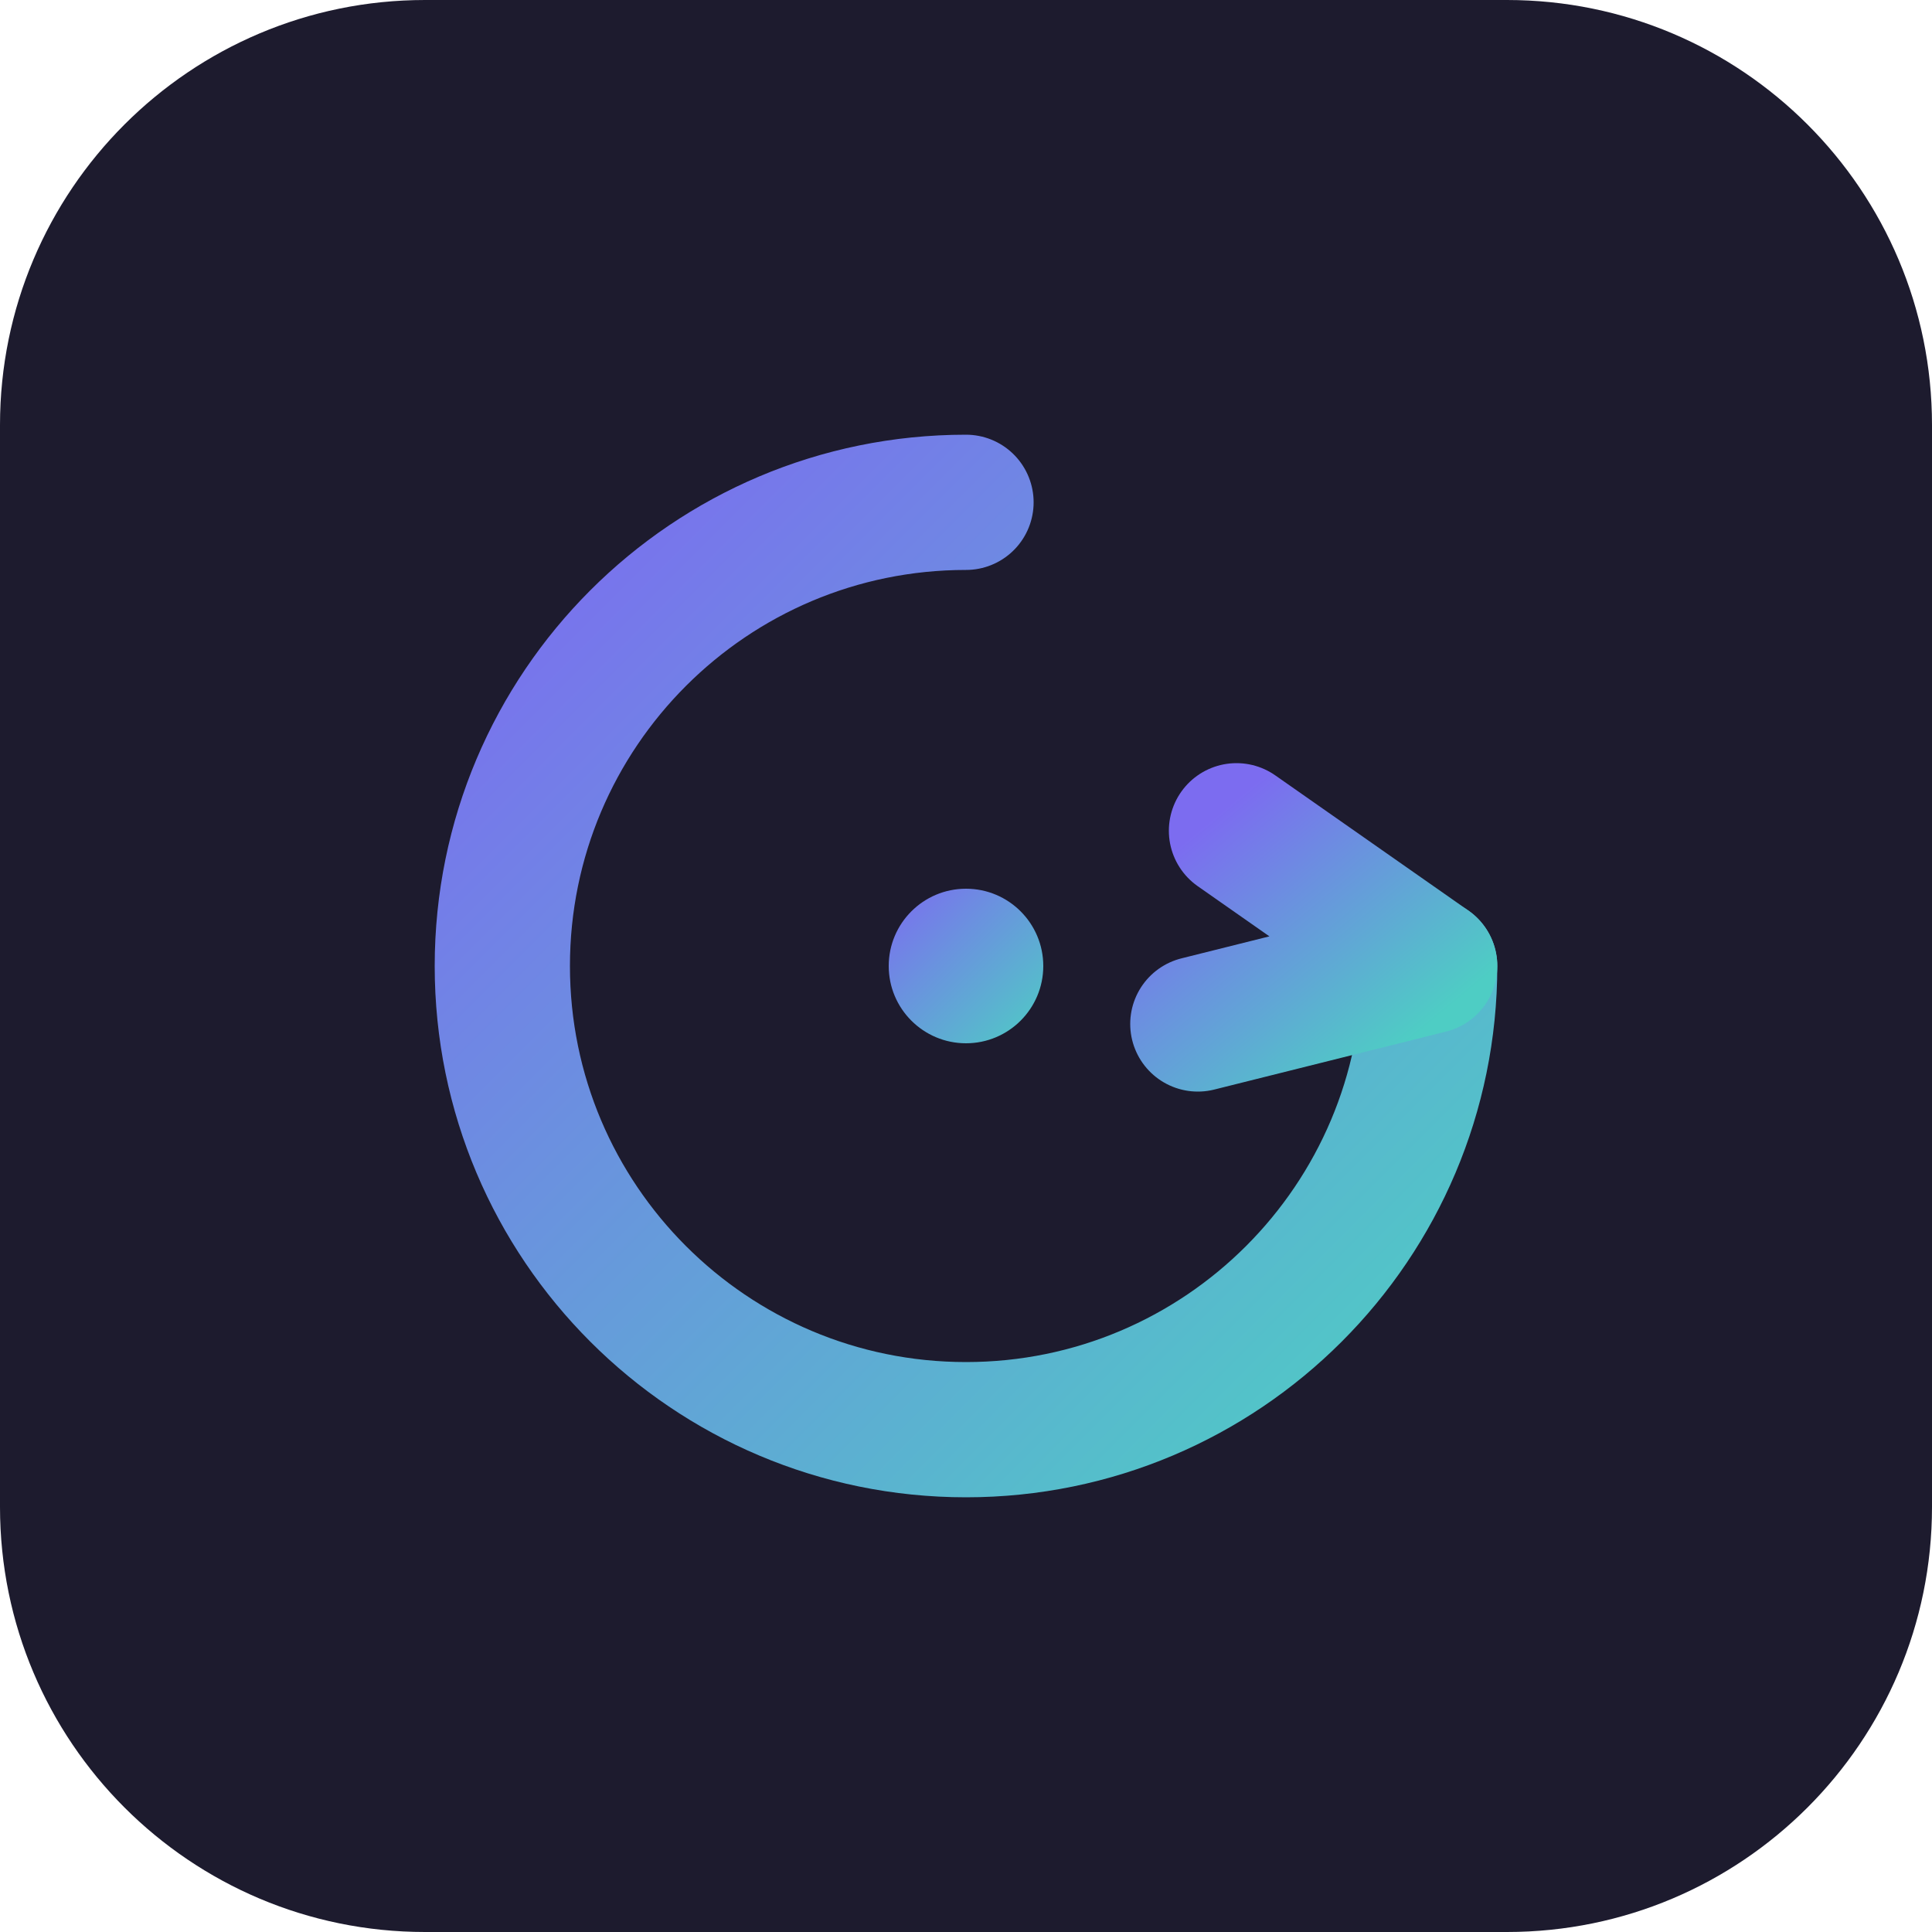
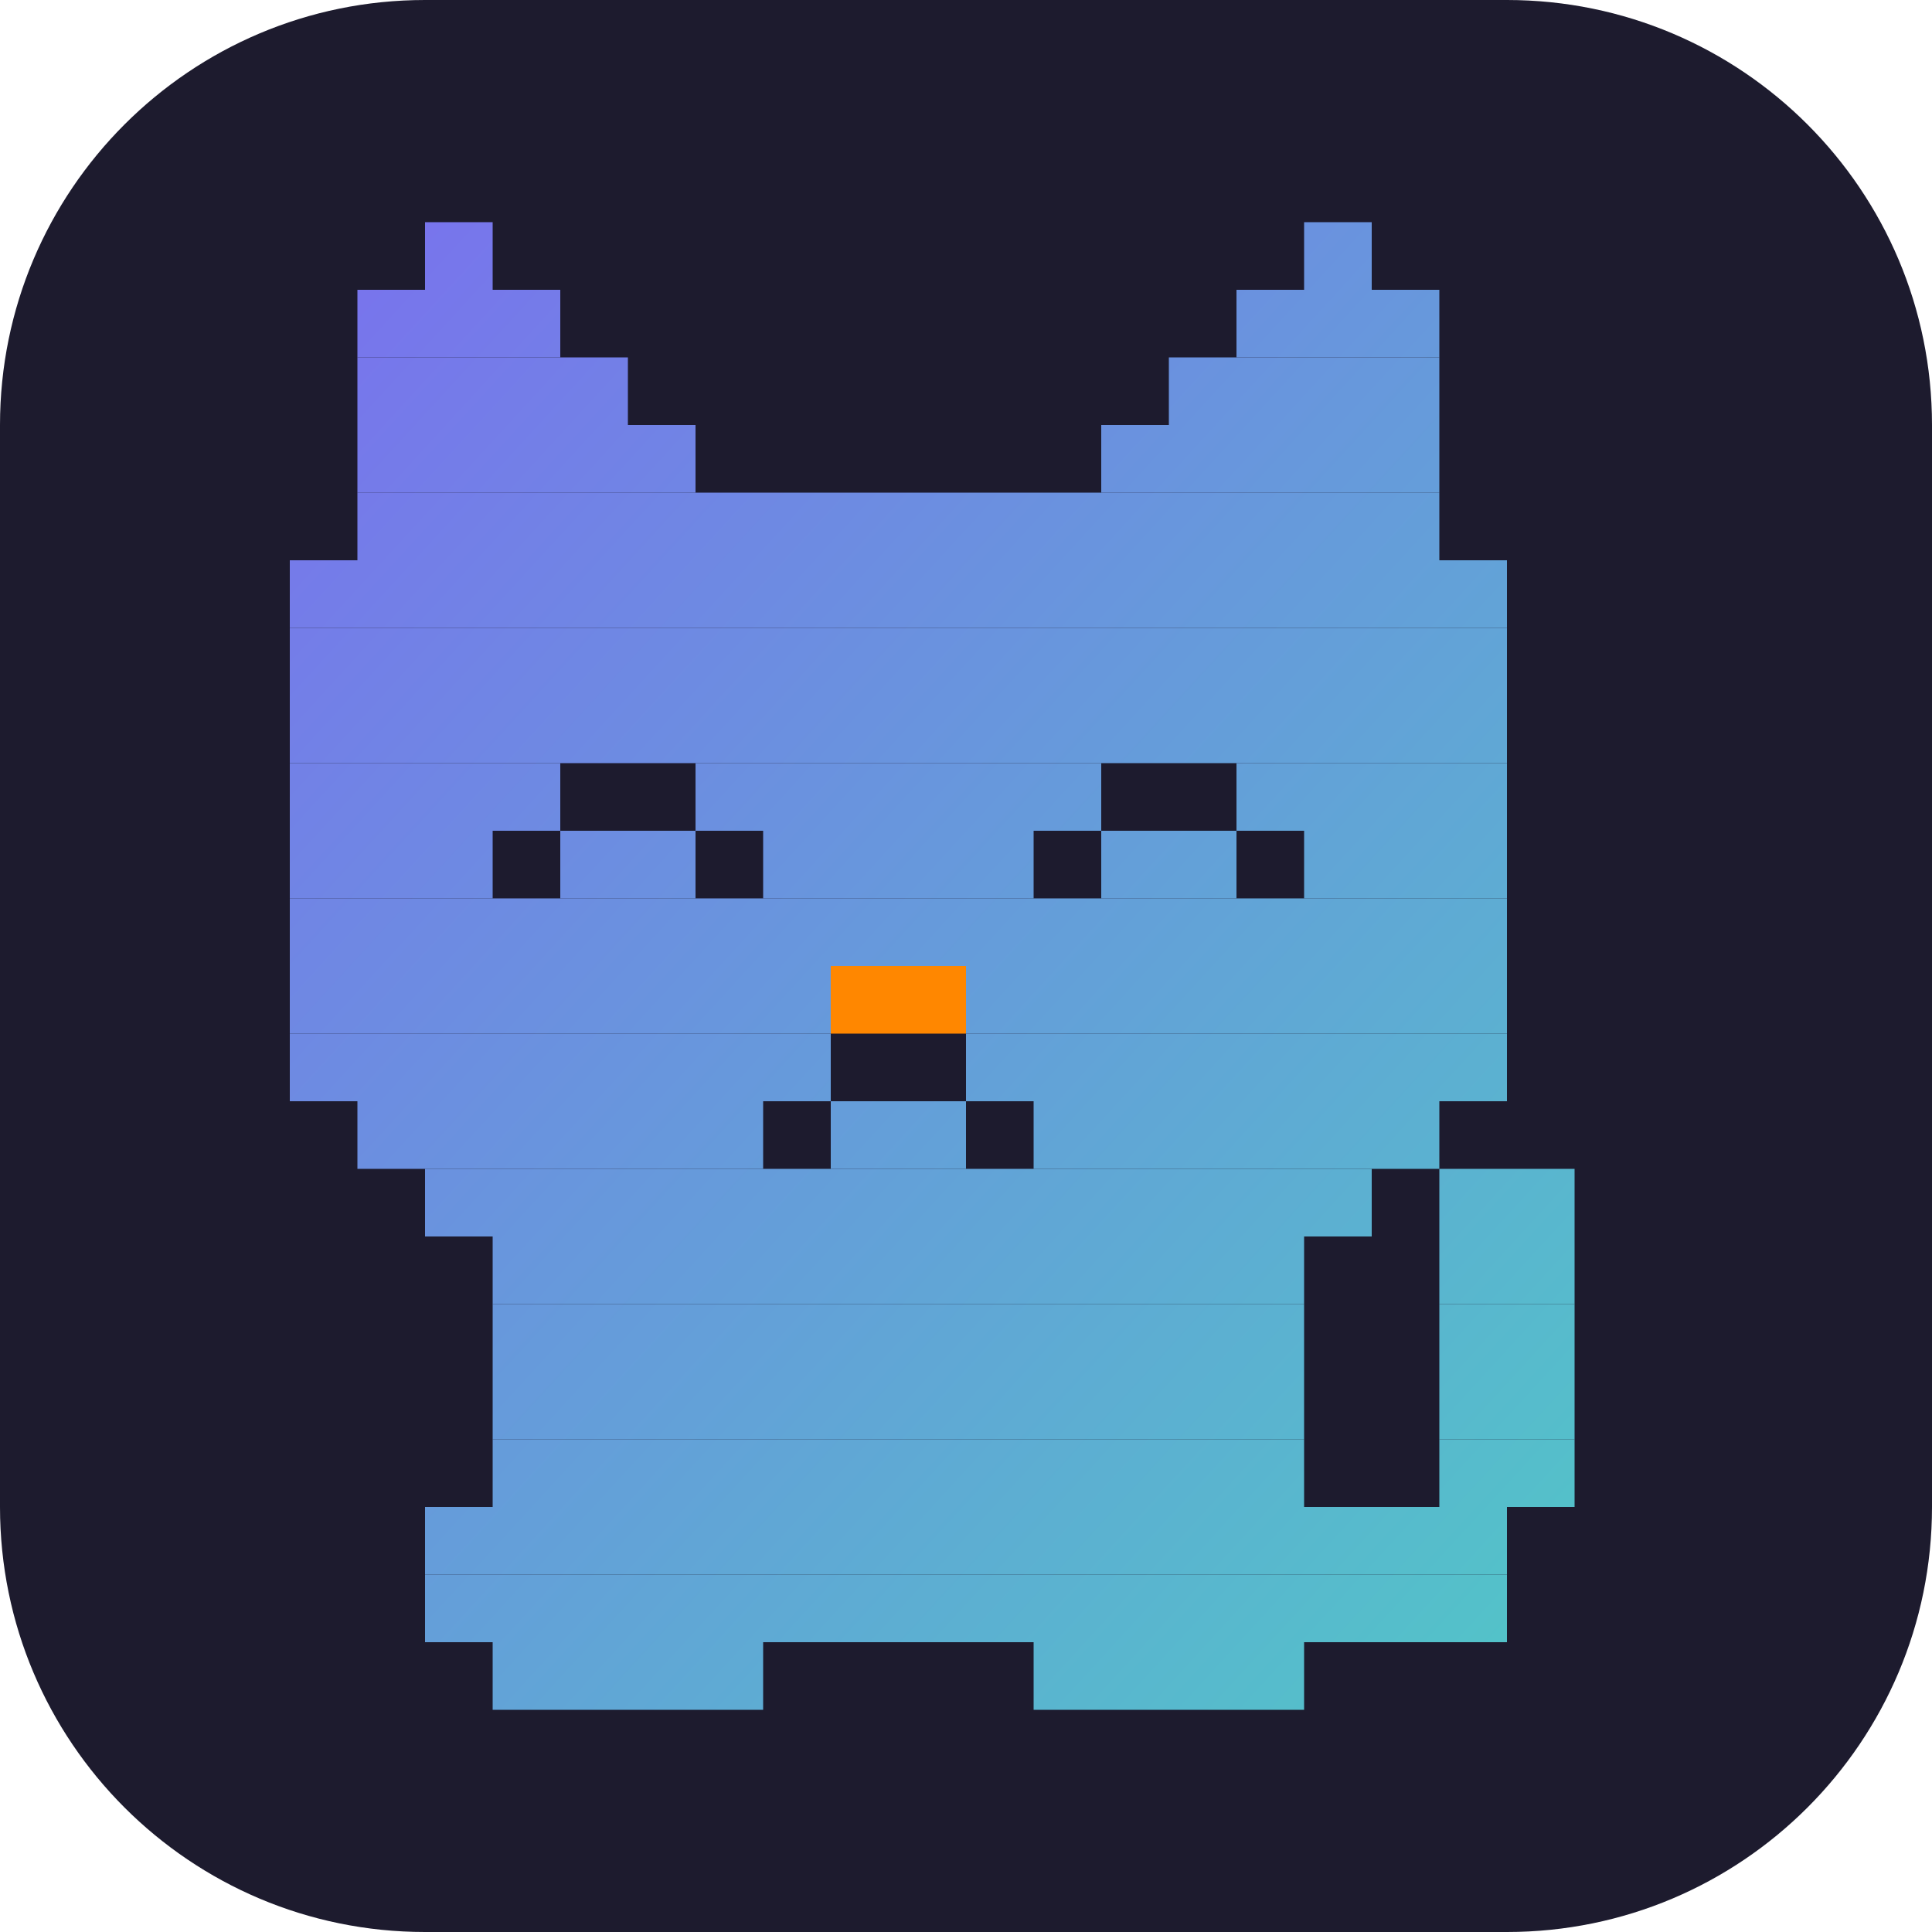
<svg xmlns="http://www.w3.org/2000/svg" width="400" height="400" viewBox="0 0 400 400" role="img" aria-label="deja-vu">
  <defs>
-     <linearGradient id="g" x1="0" y1="0" x2="1" y2="1">
+     <linearGradient id="g" gradientUnits="userSpaceOnUse" x1="32" y1="46" x2="368" y2="354">
      <stop offset="0" stop-color="#7c6cf0" />
      <stop offset="1" stop-color="#4ecdc4" />
    </linearGradient>
  </defs>
  <rect width="400" height="400" rx="88" fill="#1d1b2e" />
-   <g transform="translate(72,72) scale(2)">
-     <path d="M64 16 A48 48 0 1 0 112 64" fill="none" stroke="url(#g)" stroke-width="14" stroke-linecap="round" />
-     <path d="M112 64 l-20 -14 M112 64 l-24 6" fill="none" stroke="url(#g)" stroke-width="14" stroke-linecap="round" />
-     <circle cx="64" cy="64" r="8" fill="url(#g)" />
+   <g fill="url(#g)">
+     <rect x="88" y="46" width="14" height="14" />
+     <rect x="270" y="46" width="14" height="14" />
+     <rect x="74" y="60" width="42" height="14" />
+     <rect x="256" y="60" width="42" height="14" />
+     <rect x="74" y="74" width="56" height="14" />
+     <rect x="242" y="74" width="56" height="14" />
+     <rect x="74" y="88" width="70" height="14" />
+     <rect x="228" y="88" width="70" height="14" />
+     <rect x="74" y="102" width="224" height="14" />
+     <rect x="60" y="116" width="252" height="14" />
+     <rect x="60" y="130" width="252" height="14" />
+     <rect x="60" y="144" width="252" height="14" />
+     <rect x="60" y="158" width="56" height="14" />
+     <rect x="144" y="158" width="84" height="14" />
+     <rect x="256" y="158" width="56" height="14" />
+     <rect x="60" y="172" width="42" height="14" />
+     <rect x="116" y="172" width="28" height="14" />
+     <rect x="158" y="172" width="56" height="14" />
+     <rect x="228" y="172" width="28" height="14" />
+     <rect x="270" y="172" width="42" height="14" />
+     <rect x="60" y="186" width="252" height="14" />
+     <rect x="60" y="200" width="112" height="14" />
+     <rect x="200" y="200" width="112" height="14" />
+     <rect x="60" y="214" width="112" height="14" />
+     <rect x="200" y="214" width="112" height="14" />
+     <rect x="74" y="228" width="84" height="14" />
+     <rect x="172" y="228" width="28" height="14" />
+     <rect x="214" y="228" width="84" height="14" />
+     <rect x="88" y="242" width="196" height="14" />
+     <rect x="298" y="242" width="28" height="14" />
+     <rect x="102" y="256" width="168" height="14" />
+     <rect x="298" y="256" width="28" height="14" />
+     <rect x="102" y="270" width="168" height="14" />
+     <rect x="298" y="270" width="28" height="14" />
+     <rect x="102" y="284" width="168" height="14" />
+     <rect x="298" y="284" width="28" height="14" />
+     <rect x="102" y="298" width="168" height="14" />
+     <rect x="298" y="298" width="28" height="14" />
+     <rect x="88" y="312" width="224" height="14" />
+     <rect x="88" y="326" width="224" height="14" />
+     <rect x="102" y="340" width="56" height="14" />
+     <rect x="214" y="340" width="56" height="14" />
  </g>
+   <rect x="172" y="200" width="28" height="14" fill="#ff8700" />
</svg>
